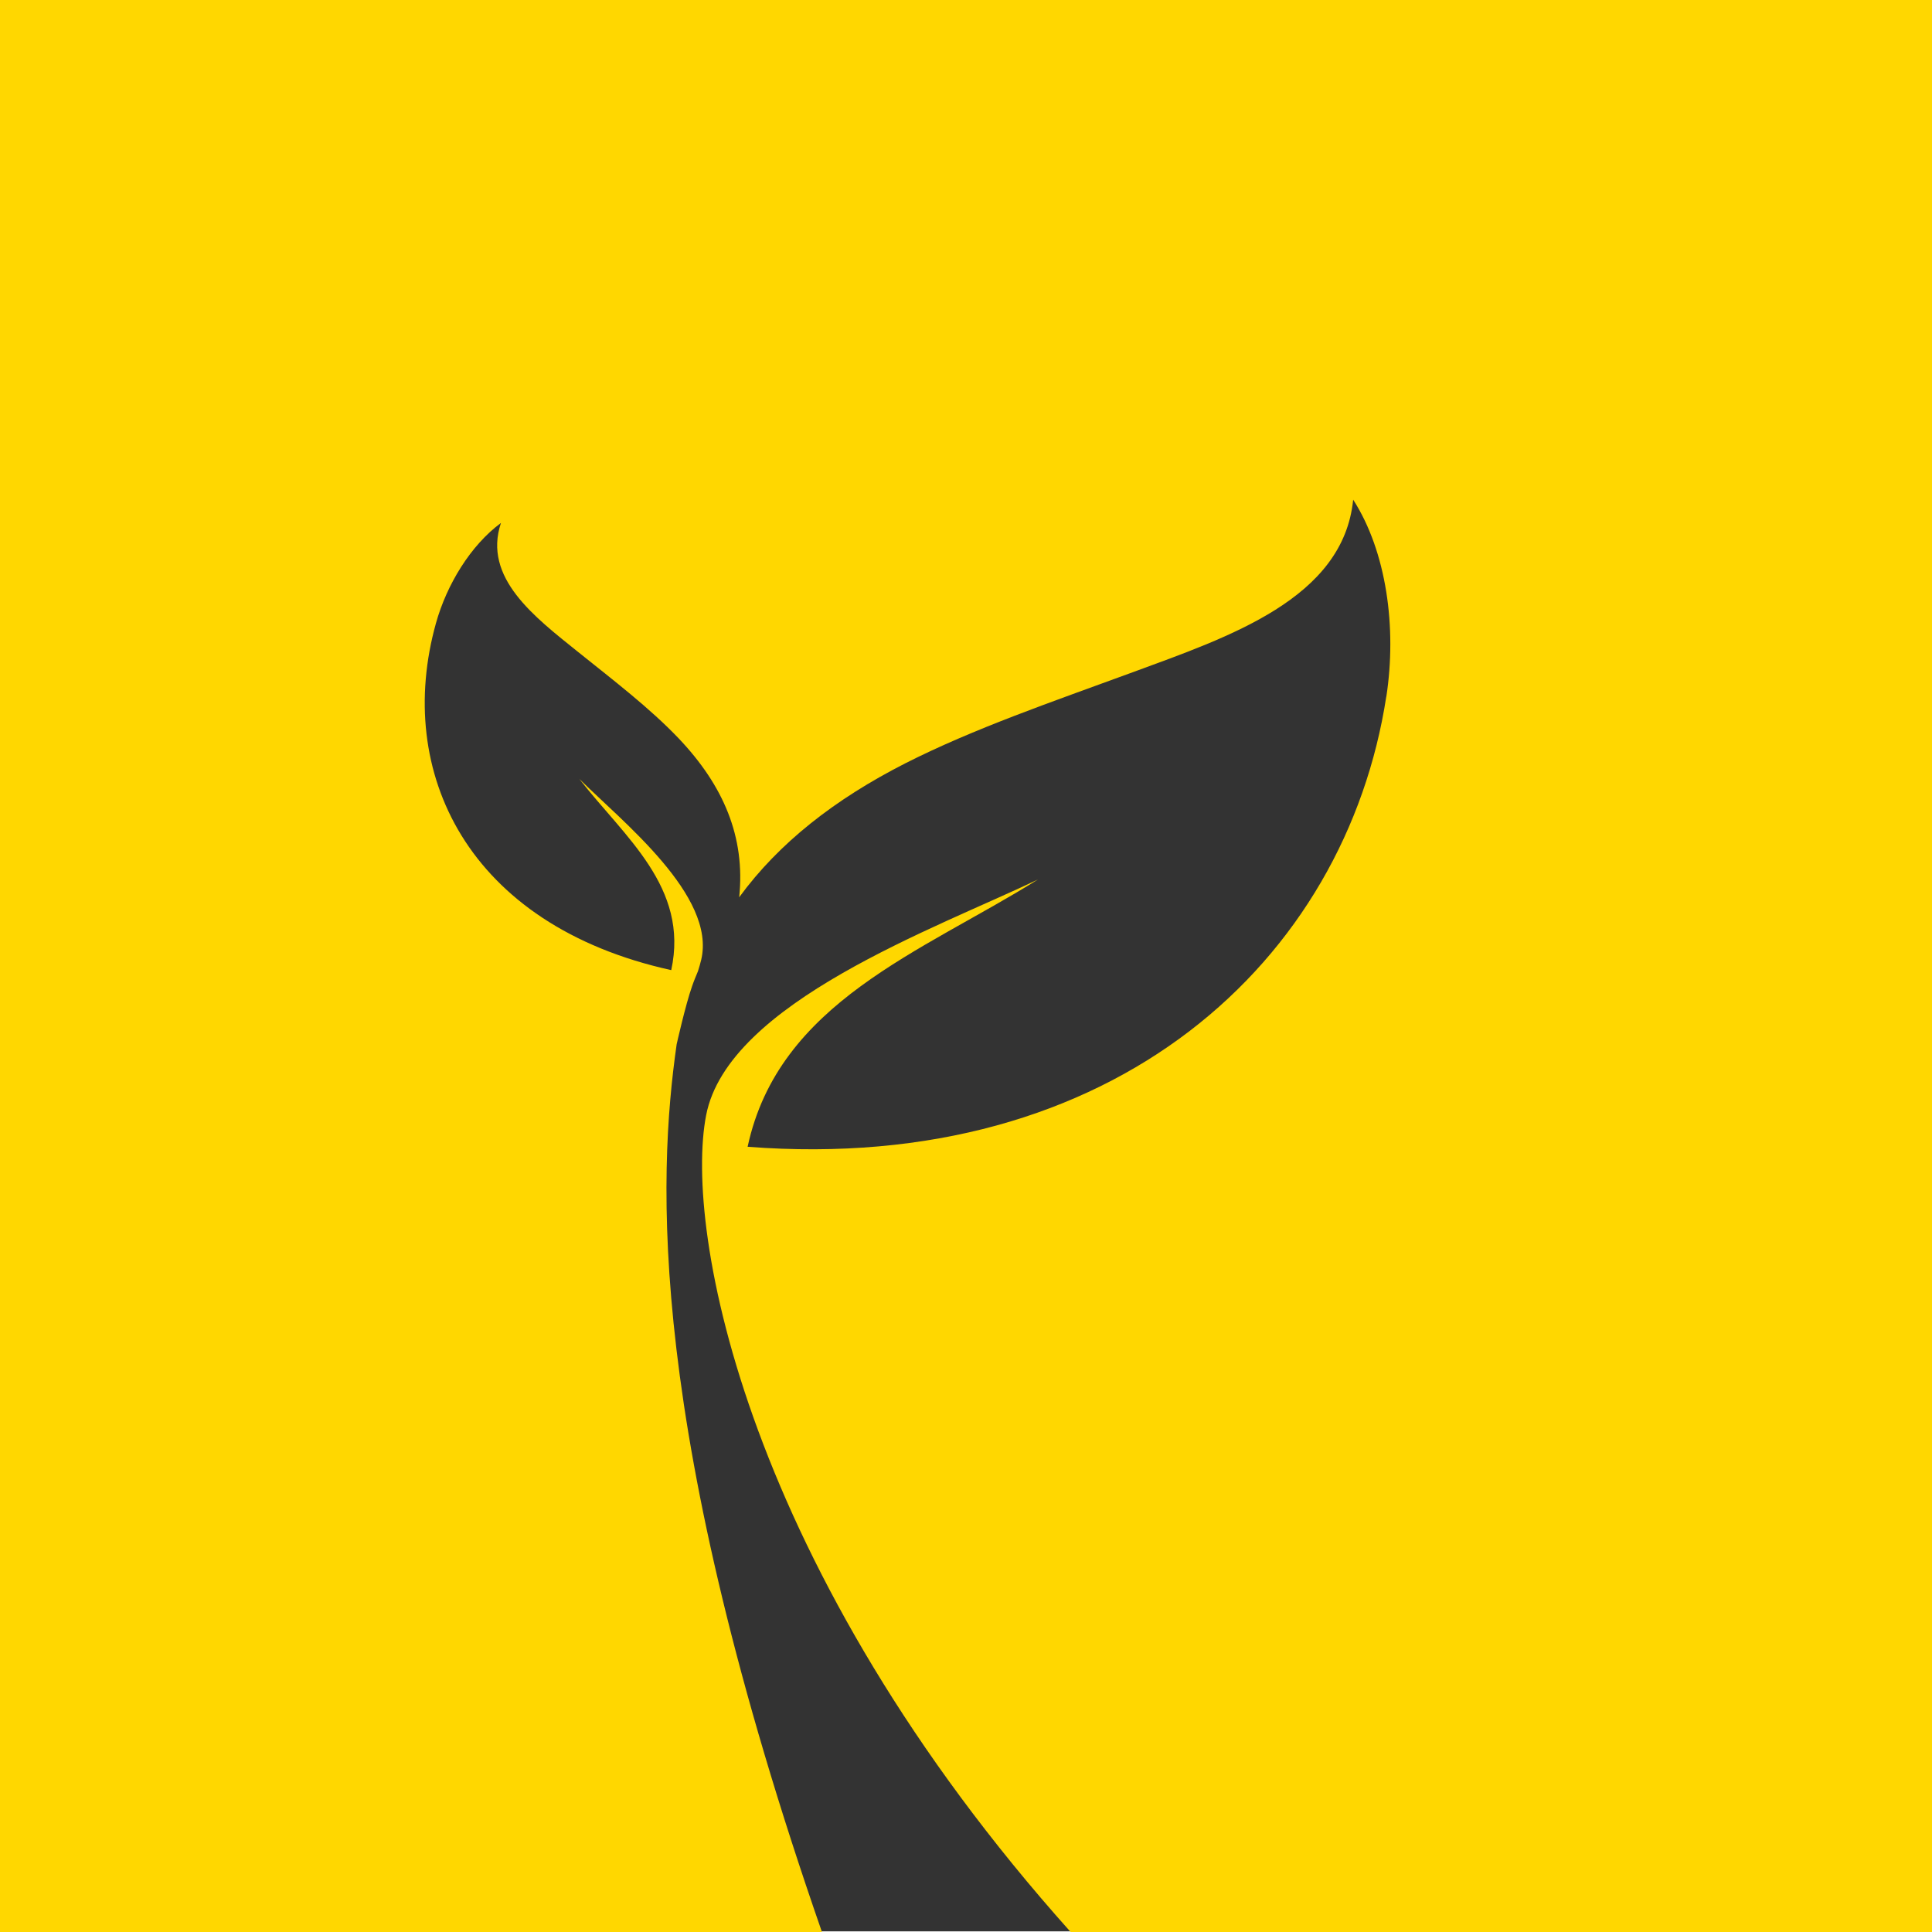
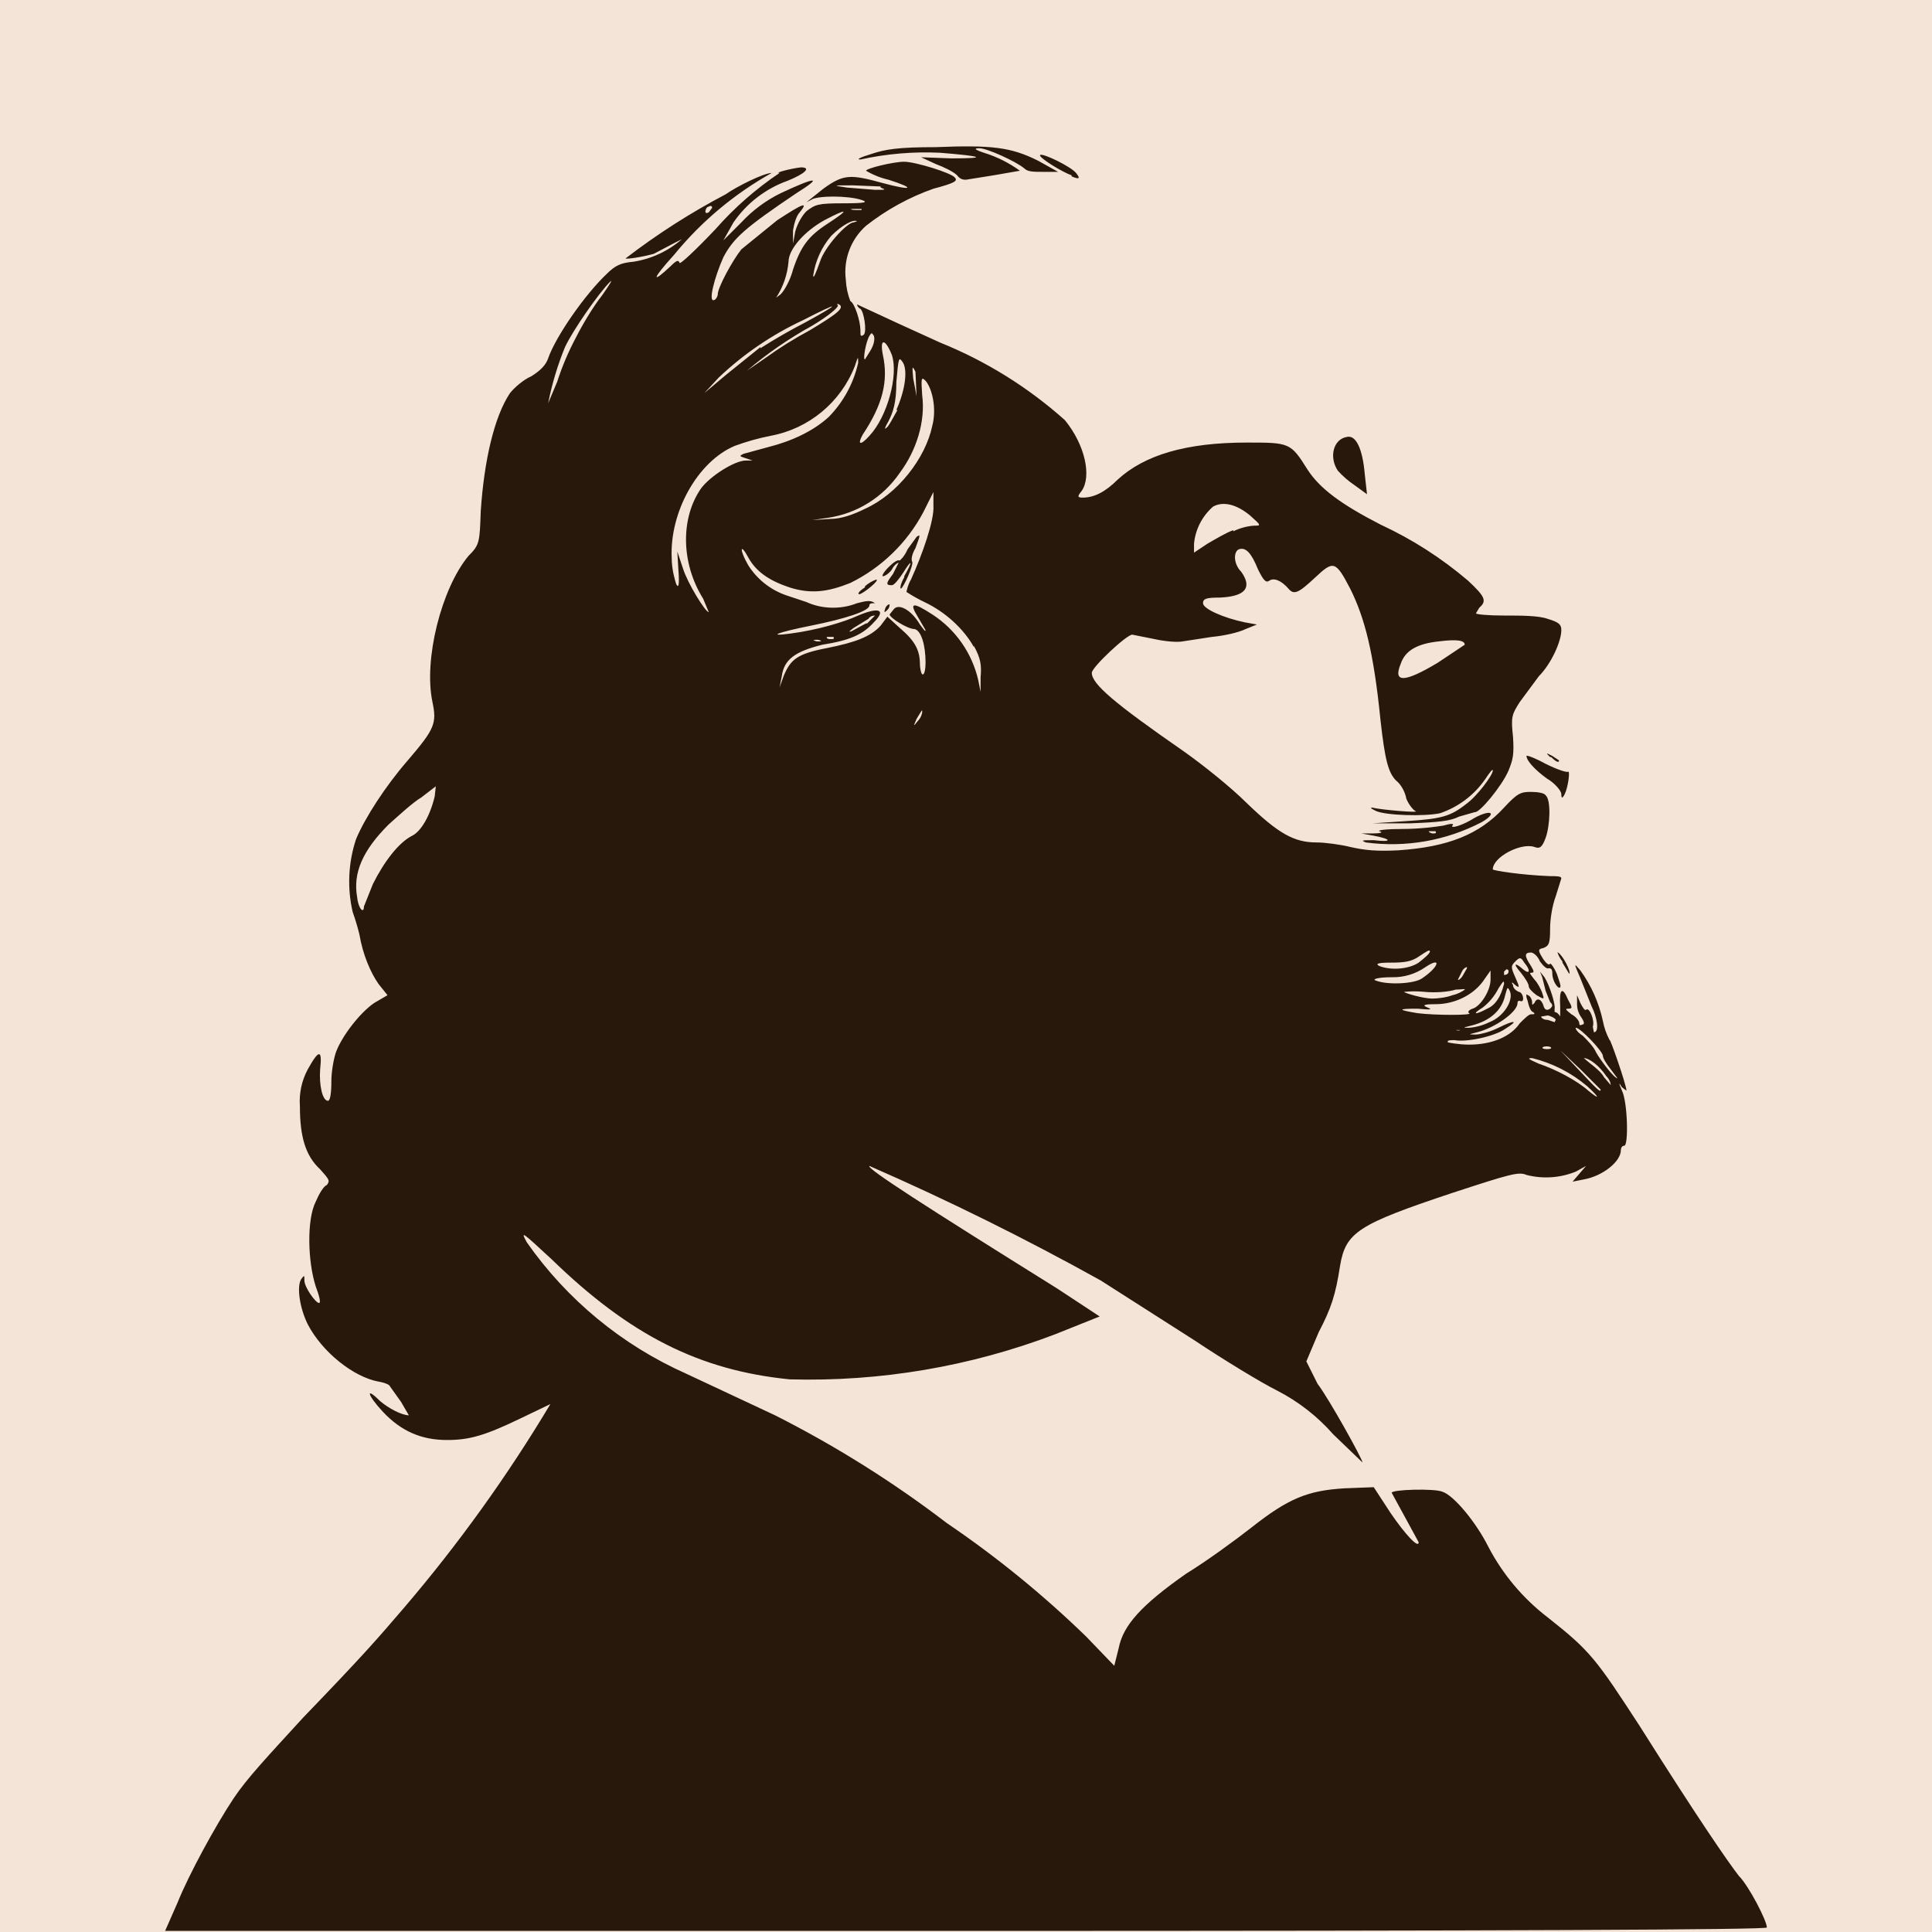
- <svg xmlns="http://www.w3.org/2000/svg" version="1.1" viewBox="0 0 300 300">
-   <path fill="#333" d="M0 .1h300v299.8H0Z" display="inline" opacity="1" />
-   <path fill="#ffd700" fill-opacity="1" d="M0 0v300h127.63c-27.23-78.32-25.51-117.17-22.56-137.84 0 0 1.38-6.17 2.4-9.03.27-.8.6-1.56.91-2.32.18-.58.36-1.17.5-1.76 2.37-9.95-12.27-21.48-18.93-28.11 7 9.02 17.08 16.82 14.28 29.7-31.7-6.99-42.97-30.8-36.54-53.85 1.68-6.03 5.38-12.1 10.1-15.59-2.86 8.53 5.25 14.62 11.93 20 5.68 4.55 11.18 8.76 15.64 13.43 6.98 7.34 10.4 15.34 9.42 24.7 6.17-8.44 14.84-15.22 25.79-20.8 10.7-5.42 22.77-9.54 35.42-14.18 14.85-5.47 32.6-11.38 34.13-26.76 5.17 8.05 6.8 19.84 5.15 30.58h-.01c-6.29 40.92-42.15 74.3-99.17 69.9 4.83-22.47 27.04-30.22 45.08-41.5-15.75 7.55-48.13 19.1-51.52 36.59-3.48 17.9 6.18 70.5 56.6 126.84H300V0Z" display="inline" opacity="1" />
+ <svg xmlns="http://www.w3.org/2000/svg" xml:space="preserve" viewBox="0 0 172 172">
+   <rect fill="#f4e3d7" width="172" height="172" />
+   <path fill="#28170b" d="M15.8 169.4c1-2.5 3.4-6.9 5-9.3 1.2-1.8 3-3.7 6.2-7.2 5.4-5.6 6.6-7 9-9.8A133 133 0 0 0 49 125l-2.5 1.2c-3.3 1.6-4.7 2-6.7 2-2.3 0-4.1-.8-5.7-2.5-1.4-1.5-1.6-2.3-.3-1 .8.7 2 1.3 2.6 1.3l-.7-1.2-1-1.4c0-.1-.4-.3-1-.4-2.2-.4-5-2.6-6.3-5.1-.7-1.4-1-3.3-.6-4 .3-.4.3-.4.3.1 0 .6 1 2 1.3 2 .2 0 0-.7-.3-1.5-.7-2.2-.8-5.9 0-7.5.3-.7.7-1.4 1-1.5.3-.4.2-.5-.6-1.4-1.3-1.2-1.8-2.9-1.8-5.6a6 6 0 0 1 .7-3.3c1-1.8 1.3-1.8 1.1 0-.1 1.4.2 2.8.7 2.8.2 0 .3-.7.3-1.7 0-.9.2-2 .4-2.6.5-1.4 2.1-3.5 3.4-4.4l1.2-.7-.8-1c-.7-1-1.4-2.6-1.7-4.4a20 20 0 0 0-.6-2 12 12 0 0 1 .3-6.5c.8-1.9 2.6-4.7 4.6-7 2.4-2.8 2.6-3.3 2.2-5.2-.8-3.8.8-10.1 3.2-13 1-1 1-1.2 1.1-4 .3-4.5 1.2-8.4 2.6-10.5.4-.5 1.2-1.2 1.9-1.5.8-.5 1.3-1 1.5-1.6.7-2 3.3-5.7 5.2-7.5.8-.8 1.3-1 2.4-1.1a8.6 8.6 0 0 0 4.3-2l-.6.3-1.9 1c-1.1.3-2.5.5-2.5.4a62 62 0 0 1 8.9-5.7c1-.7 3.4-1.9 4.1-1.9a30.3 30.3 0 0 0-8.7 7.3c-2 2.2-2 2.6-.3 1 .5-.5.7-.6.8-.3 0 .2 1.4-1.1 3.2-3a29.4 29.4 0 0 1 5.7-5c-.5 0 1-.4 1.9-.5 1 0 .3.6-1.2 1.2a9.9 9.9 0 0 0-4.8 3.7l-.9 1.6 1.6-1.6a12 12 0 0 1 3.5-2.6c3.2-1.5 3.8-1.5 1.4 0-4.6 3.1-5.6 4-6.5 5.7-.8 1.8-1.4 4.1-.8 3.8.1 0 .3-.3.3-.5 0-.6 1.3-3 2.1-4l3.2-2.6c2.3-1.5 2.8-1.7 2-.7-.3.3-.5 1-.6 1.6v1.2l.2-1.1c.2-.7.6-1.4 1-1.8.8-.6 1-.7 3.3-.7 2 0 2.2-.1 1.6-.3-1.2-.4-4-.4-4.5 0l-.4.2 1.5-1.2c1.8-1.3 2.4-1.3 5.3-.5 2.6.7 3 .5.5-.3a7 7 0 0 1-2-.8c0-.2 2.4-.8 3.4-.8s4.2 1 4.5 1.4c.3.3 0 .5-1.9 1a21 21 0 0 0-6 3.3 5.5 5.5 0 0 0-1.8 4.8 6 6 0 0 0 .4 1.9c.4.2.9 1.8.9 2.6 0 .5 0 .6.3.4.3-.3 0-2.1-.3-2.3-.2-.1-.3-.3-.3-.4a625.6 625.6 0 0 0 7.4 3.4 38 38 0 0 1 11.1 6.9c1.8 2.2 2.4 5 1.5 6.3-.4.5-.4.6.1.6 1 0 2-.5 3.1-1.6 2.4-2.2 6.1-3.3 11.5-3.3 3.8 0 3.9 0 5.4 2.4 1.1 1.7 3 3.1 6.5 4.9a34 34 0 0 1 7.8 5c1.5 1.4 1.7 1.8 1 2.4l-.3.5c0 .1 1.1.2 2.5.2 1.5 0 3.1 0 3.9.3 1 .3 1.2.5 1.2 1 0 1-.9 3-2 4.1l-1.7 2.3c-.7 1.1-.8 1.3-.6 3.1.1 1.6 0 2-.4 3-.6 1.4-2.6 3.8-3 3.7l-1.4.4c-.8.4-1.8.5-4.4.6h-3.3l3-.2c3.1-.2 3.9-.4 5.3-1.5 1-.7 2.4-2.6 2.4-3 0-.2-.3.2-.7.8a8 8 0 0 1-4 3c-1.4.3-4.8.2-5.7-.2-.4-.2-.6-.3-.3-.3.7.2 4.4.5 3.8.3-.2-.1-.6-.6-.8-1.1-.1-.6-.5-1.3-.9-1.6-.7-.7-1-1.8-1.4-5.4-.6-6-1.4-9.1-2.7-11.7-1.3-2.5-1.5-2.5-3.1-1-1.5 1.4-1.9 1.6-2.4 1-.6-.7-1.3-1-1.7-.7-.3.2-.5 0-1-1-.6-1.5-1.1-2-1.7-1.8-.5.2-.5 1.3.2 2 1 1.4.4 2.2-1.9 2.3-1.2 0-1.5.1-1.5.5 0 .5 1.8 1.3 3.7 1.7l1.1.2-1 .4c-.6.3-1.9.6-3 .7l-2.6.4c-.5.1-1.6 0-2.5-.2l-2-.4c-.5 0-3.6 2.9-3.6 3.4 0 1 2 2.7 8.2 7 1.7 1.2 4.2 3.2 5.6 4.6 2.8 2.7 4.2 3.5 6.2 3.5.8 0 2.2.2 3 .4 1.3.3 2.4.4 4.3.3 4.4-.3 7.2-1.4 9.4-3.8 1.2-1.3 1.5-1.4 2.4-1.4.6 0 1.2.1 1.3.3.5.4.4 2.7 0 3.8-.3.8-.5 1-1 .8-1.2-.4-3.7.9-3.7 2 0 .1 2.5.5 5.1.6.6 0 1 0 1 .2l-.5 1.6c-.3.8-.5 2-.5 2.9 0 1.3-.1 1.5-.6 1.7-.5.1-.5.2 0 1 .2.3.5.6.6.4 0-.1.3.2.6.9.2.6.4 1.1.3 1.2-.2.2-.7-.6-.7-1.2 0-.4-.1-.5-.3-.5-.2.1-.5-.2-.8-.6-.2-.5-.6-.8-.8-.8-.6 0-.6.3 0 1.2.3.5.3.6 0 .6-.2 0 0 .2.3.6.3.3.6.9.7 1.2.2.6.2.6-.5.2-.4-.3-.7-.6-.7-.8 0-.2-.3-.7-.7-1.2-.7-.8-.6-1 .2-.3.6.5.7.1.1-.6-.3-.5-.4-.5-.8-.1s-.4.5 0 1.4c.4.9.4 1 0 .7-.3-.3-.4-.3-.2 0 0 .3.3.5.5.6.2 0 .4.3.4.6 0 .2-.1.3-.3.2-.1 0-.2 0-.2.2 0 .8-2 2.2-3.6 2.6-.8.2-.8.2-.1.2.3 0 1.2-.2 2-.6 1.4-.7 1.9-.7.6.1-1 .7-3.5 1.2-4.5 1-.4 0-.7 0-.6.2 0 0 .9.2 1.9.2 2 0 3.7-.7 4.5-1.9.4-.4.8-.8 1-.8.3 0 .4 0 .2-.2-.2 0-.4-.5-.5-1-.2-.5-.1-.7 0-.5.2 0 .4.4.4.6 0 .3 0 .3.2.1.2-.5.6-.4.8.2.1.4.3.5.6.3.2-.2.3-.3 0-.6l-.4-1-.3-1.2-.2-.5.4.5c.5.8 1 2.5.9 2.8v.3c.2 0 .4.2.5.4v-.9c-.1-1.6.2-1.8.7-.6.4.7.4.8 0 .8-.3 0-.2.1.3.5.4.2.7.6.7.8 0 .2.1.2.3.1.2 0 .1-.3-.1-.6a2 2 0 0 1-.4-1.2v-.8l.3.7c.2.4.4.7.5.6.3-.3.8 1 .6 1.5l.1.5c.5 0 .3-1.3-.2-2.3l-1-2.5c-.6-1.4-.6-1.4 0-.7a12 12 0 0 1 2 4.5 6 6 0 0 0 .6 1.7c0-.3 1.5 4 1.5 4.5l-.4-.3c-.3-.5-.3-.4 0 .3.5 1 .6 4.9.2 4.9-.2 0-.3.2-.3.4 0 1-1.6 2.3-3.3 2.6l-1 .2.6-.7.6-.7-.9.5a7 7 0 0 1-4.4.3c-.7-.3-1.4-.1-6.6 1.6-8.4 2.8-9.5 3.5-10 6.5-.4 2.6-.8 3.8-1.9 5.9l-1.1 2.6 1 2c1 1.3 4 6.7 4 7l-2.6-2.5a17 17 0 0 0-5-3.9c-1.4-.7-4.7-2.7-7.4-4.5L98 114a239.9 239.9 0 0 0-20.6-10.2c-.3.2 5 3.6 16.7 10.9l3.8 2.5-4 1.6a61.6 61.6 0 0 1-23.6 4c-8-.8-14.2-3.9-21.2-10.7-2.6-2.4-2.8-2.6-2.2-1.5a34.4 34.4 0 0 0 14.2 11.7L69 126a98 98 0 0 1 15.3 9.6 92 92 0 0 1 12.4 10.1l2.5 2.6.4-1.6c.4-2 2-3.8 6-6.6 1.8-1.1 4.4-3 5.8-4.1 3.3-2.6 5-3.3 8.3-3.5l2.6-.1 1.5 2.3c1.3 1.9 2.5 3.2 2.5 2.6l-1.2-2.2-1.2-2.2c0-.3 3.8-.4 4.5-.1 1 .3 3 2.7 4.1 4.9a19 19 0 0 0 5.3 6.3c3.8 3 4.3 3.7 8.2 9.7 5.3 8.4 7.8 12 8.8 13.3.9.9 2.5 4 2.5 4.6 0 .2-23 .3-71.3.3H14.7Zm125.5-72.7a12 12 0 0 0-4.9-2.5c-.5 0-.3.1.6.5 1.5.5 3.4 1.5 4.4 2.4 1.1.9 1 .6-.1-.4zm1.2.3-1.8-1.8-1.8-1.7 1.7 1.8c1.6 1.7 1.9 2 1.9 1.7zm.5-1.2c-.6-.9-1.5-1.6-2-1.6l.6.5c.4.3 1 .8 1.2 1.2l.6.7s0-.4-.4-.8zm.4-.6c-.4-.5-.7-1-.7-1.2 0-.4-2-2.5-2.4-2.5-.1 0 .1.4.6.7.4.4 1 1 1.2 1.5.4.7 1.6 2.3 1.9 2.3l-.6-.8zm-5.4-2a1 1 0 0 0-.6 0c-.2.1 0 .2.3.2.4 0 .5-.1.3-.2zm-8-1.5h-.5.1c.3.1.4 0 .4 0zm2.6-.7c1.3-.5 2.2-2 1.8-2.8-.2-.4-.2-.3-.4.4-.3 1.4-1.4 2.3-3 2.7-.8.2-.8.2-.2.2a5 5 0 0 0 1.8-.5zm5.9-.2c0-.1-.3-.3-.7-.4l-.6.1c0 .1.2.3.6.3l.6.2.1-.2zm-7.7-.6c-.2-.1 0-.3.3-.4.7-.2 1.6-1.6 1.6-2.6v-.8l-.7 1c-.9 1.2-2.5 2-4.2 2-1.1 0-1.2.1-.7.3.5.2.2.2-.9.1-1.8 0-1.8.1 0 .4 1.6.2 5 .2 4.6 0zm1.6-.4c.7-.3 1.2-1 1.5-2.2 0-.4-.1-.2-.5.4a5 5 0 0 1-1.4 1.7c-1 .6-.7.7.4.1zm-3.1-1.2c.5-.1 1-.4 1.1-.5.1-.1-.3 0-.8 0-.6.2-1.8.3-2.8.2a9 9 0 0 0-1.8 0c0 .1 1.7.6 2.5.6.5 0 1.3-.1 1.8-.3zm-2.7-1.5c1.5-1 1.8-2 .3-1a5 5 0 0 1-3 .9c-1.3 0-1.8.2-1.4.3 1 .4 3.4.3 4.1-.2zm4-1s-.2 0-.4.3l-.4.8c0 .1.2 0 .4-.3l.4-.7zm3.7.4c0-.1 0-.2-.2-.2l-.2.2v.3c.2 0 .4-.1.4-.3zm-8-.8c.5-.4 1-.8 1-1 0-.2-.3 0-.9.4-.7.5-1.3.6-2.6.6-1.1 0-1.4.1-1 .3 1 .4 2.6.3 3.5-.3zm-93.9-5 .8-2c1-2 2.3-3.7 3.5-4.3.8-.4 1.6-1.8 2-3.5l.1-.9-1.3 1c-.7.4-2 1.6-2.9 2.4-2.3 2.3-3.2 4.3-2.8 6.5.1 1 .6 1.5.6.8zm49.7-17.3c0-.3 0-.2-.5.6-.3.7-.3.7.1.2.3-.3.4-.7.4-.8zm4.6-5.8c-.9-1.6-2.5-3.1-4.4-4a14 14 0 0 1-1.6-.9s.1-.6.4-1.1c1-2.2 2.1-5.3 2-6.6v-1.2l-.9 1.8a14.7 14.7 0 0 1-6.5 6.3c-2 .8-3.5 1-5.4.4-1.8-.6-3-1.4-3.7-2.7-.7-1.3-.8-.7 0 .7A6.5 6.5 0 0 0 70 53l1.8.6c1.3.6 3 .7 4.5.1.8-.2 1.2-.3 1.6 0 .4.2.4.2 0 0-.3 0-.5 0-.5.2 0 .5-2.2 1.2-5.2 1.8-3 .6-4 1-1.8.7 2.3-.3 4.7-1 6-1.6 1.9-.8 2.5-.5 1.4.6-1 1.1-2.1 1.6-4.6 2-2.4.6-3.4 1.3-3.6 2.8l-.2 1 .4-1.1c.6-1.4 1.2-1.9 3.8-2.4 2.5-.5 3.9-1 4.8-2l.6-.8 1.1 1c1.4 1.2 1.8 2 1.8 3.3.1 1.3.5 1 .5-.2 0-1.6-.4-2.9-1-3-.6 0-2.2-1-2.2-1.3l.4-.5c.5-.5 1.6.2 2.3 1.4.3.4.5.7.5.5l-.7-1.2c-.8-1.3-.4-1.3 1.3-.2a9.5 9.5 0 0 1 4.1 5.9l.2 1v-1.3c.1-1.1 0-1.7-.6-2.8zm-7.9-3.4c.1-.3.3-.4.4-.4 0 .1 0 .3-.2.5-.3.3-.3.2-.2-.1zm-1.8-2a3 3 0 0 1 1-.6c.4 0-1.2 1.3-1.5 1.3-.2 0 0-.3.5-.6zm3.5-.9c.8-1.4.7-1.6-.1-.3-.4.6-.8 1.1-1 1.1-.6 0-.5-.2.1-1l.5-1c-.1 0-.4.2-.6.6-.2.3-.6.6-.8.6-.1 0 0-.3.5-.8.4-.4.8-.7 1-.6 0 0 .4-.3.7-1l.8-1.1c.4-.3.3-.1-.1 1-.3.5-.4 1-.3 1.2.2.2-.8 2.4-1 2.4-.1 0 0-.5.3-1zM128 59l2.4-1.6c0-.4-.7-.5-2.3-.3-1.9.2-3 .8-3.4 2-.7 1.7.3 1.7 3.3-.1zm-55-2a1 1 0 0 0-.6 0l.3.1c.4 0 .5 0 .3-.1zm1.2-.3h-.5c-.2 0-.1.2.2.2.3 0 .4 0 .3-.2zm3-1.2.7-.7c-.1 0-.4 0-.6.3l-1.3.8c-.4.3-.5.4-.2.3l1.3-.7zm-14.6-2.2c-2-3.2-2-7.2-.2-9.8.8-1.1 3-2.5 4-2.5h.6l-.6-.2c-.6-.2-.6-.2-.2-.4l2.2-.6c2-.5 4-1.4 5.4-2.7a10 10 0 0 0 2.6-4.8c0-.6 0-.6-.3.3a10 10 0 0 1-7.5 6.2 21 21 0 0 0-3.2.9c-3.3 1.4-5.8 5.9-5.6 10 0 1 .3 2 .4 2.3.2.4.3.1.2-1.2l-.1-1.7.5 1.5c.4 1.3 2 3.9 2.3 3.9l-.5-1.2zm47.2-6a5 5 0 0 1 1.8-.5c.7 0 .7 0-.3-.9-1.2-1-2.4-1.3-3.3-.8a5 5 0 0 0-1.7 3.3v.8l1.2-.8c.7-.4 1.7-1 2.3-1.2zm-32.8-2c2.9-1.3 5.4-4.5 6-7.4.4-1.5 0-3.3-.6-4-.4-.4-.4-.2-.3 1.3.3 2.3-.5 4.9-2 6.9a9.4 9.4 0 0 1-6.4 4l-1.4.2 1.6-.1c1 0 2.1-.4 3.1-.9zm.4-6.5c1.6-1.7 2.6-5.4 2-7.2-.6-1.5-1.1-1.5-.8 0 .5 2.3 0 4.4-1.8 7.1-.5.9-.2 1 .6.1zm2.4-2.3c.8-1.8 1-3.5.6-4.2-.4-.6-.4-.5-.6 1.7 0 1.9-.3 2.7-.7 3.5-.3.5-.4.8-.2.6.2-.1.6-.9 1-1.6zm1.7-3.4c-.3-.6-.3-.5-.2.6a51.8 51.8 0 0 1 .3 1.6l-.1-2.2zM51.3 30c.5-1 1.5-2.7 2.3-3.7.7-1 1-1.5.7-1.2-1 1-3.3 4.3-4 5.8a27 27 0 0 0-1.5 5l.8-1.9a24 24 0 0 1 1.7-4zm16.4 1a51 51 0 0 1 4-2.3c3.3-1.8 3.1-1.9-.2-.2a28.3 28.3 0 0 0-7.5 5.1L62.7 35l1.9-1.6 3.1-2.5zm4.4-1.6c2.5-1.5 3.1-2 2.6-2.3-.2-.1-.2 0-.1.1 0 .2-.8.9-2.3 1.8a35 35 0 0 0-5.8 4l1.6-1.1a35 35 0 0 1 4-2.5zm5.4 1.8c.3-.5.4-1 .3-1.3-.2-.3-.2-.3-.4 0-.3.5-.6 2.1-.4 2.1l.5-.8zM70.6 24c.7-2.1 1.4-3 3.1-4.1 2-1.3 1.8-1.4-.3-.3-1.8 1-3.2 2.6-3.2 3.7a7 7 0 0 1-1.1 3.2l.4-.3c.4-.4.9-1.4 1.1-2.2zm2.4-.7c.4-1.3 2.4-3.5 3-3.5l.3-.1C76 19.5 75 20 74 21a7 7 0 0 0-1.6 3.5c0 .4.2-.1.6-1.2zm-9.6-4.8c0-.2-.2-.2-.3-.1-.2 0-.3.3-.3.4 0 .2.1.2.3.1l.3-.4zm13.3.1h-.8c-.3 0-.1.1.3.1h.5zm1.7-2-2.5-.1c-1.8 0-1.8 0-.5.2l2.5.2c1 0 1 0 .5-.2zm60.7 69c-.4-.5-.5-1-.4-.8.4.2 1.2 1.7 1 1.9l-.6-1zM121.6 75c-.5-.2-.3-.2.7-.2 1.7.2 1.6-.1 0-.4l-1.1-.2h1c.7 0 1-.1.6-.2-.2-.1.7-.2 2.1-.2 1.5 0 3-.2 3.6-.3.7-.2 1-.2.8 0-.2.3.9 0 2-.7 1.5-.8 2-.4.6.4a17.3 17.3 0 0 1-10.3 1.8zm4-.7h-1.7 1.7zm2.2-.3h-.5c-.2 0-.1.1.2.2.3 0 .4 0 .3-.2zm11.2-3.3c0-.3-.6-1-1.3-1.4-1.1-.8-1.8-1.6-1.8-2 0-.1.8.2 1.7.7 1 .5 1.9.8 2 .7.2-.1 0 1.4-.3 2-.2.4-.3.4-.3 0zm-1-3.3c-.4-.4-.4-.4.2-.1l.6.4c0 .2-.2.2-.7-.3zm-17.4-24.2a8 8 0 0 1-1.5-1.3c-.8-1.2-.4-2.8.8-3 .8-.2 1.4 1 1.6 3.3l.2 1.8-1.1-.8zM85.2 15.6c-.3-.3-1.1-.7-1.9-1L82 14l2.7.1c3.4 0 2.7-.2-1-.5a27 27 0 0 0-7.1.6c-.4 0 0-.2 1-.5 1.2-.4 2.3-.6 5.7-.6 5-.2 6.7 0 9.1 1.2l1.8 1h-1.3c-.9 0-1.4 0-1.7-.3-.7-.6-3.3-1.8-4-1.8-.5 0-.5.1.4.4a11 11 0 0 1 3.2 1.6l-2.3.4-2.5.4c-.2 0-.5 0-.8-.4zm10.2 0c-.7-.2-3-1.6-2.8-1.8.2-.2 2.7 1 3.2 1.6.4.5.3.6-.4.3z" />
</svg>
